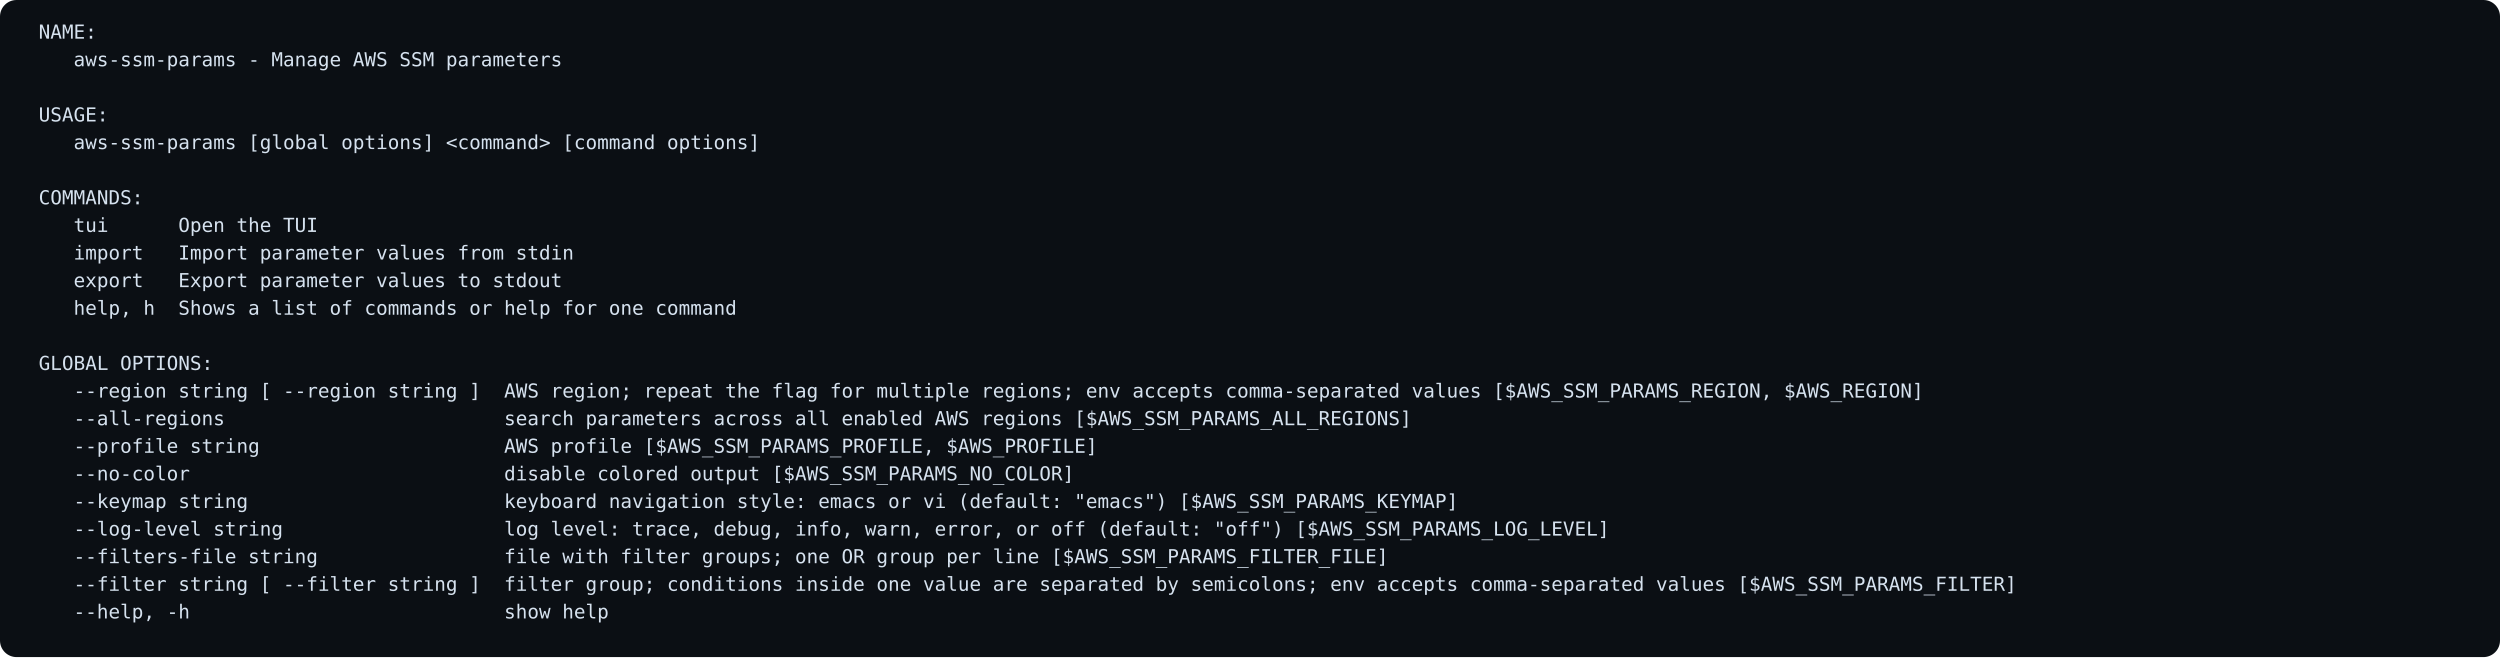
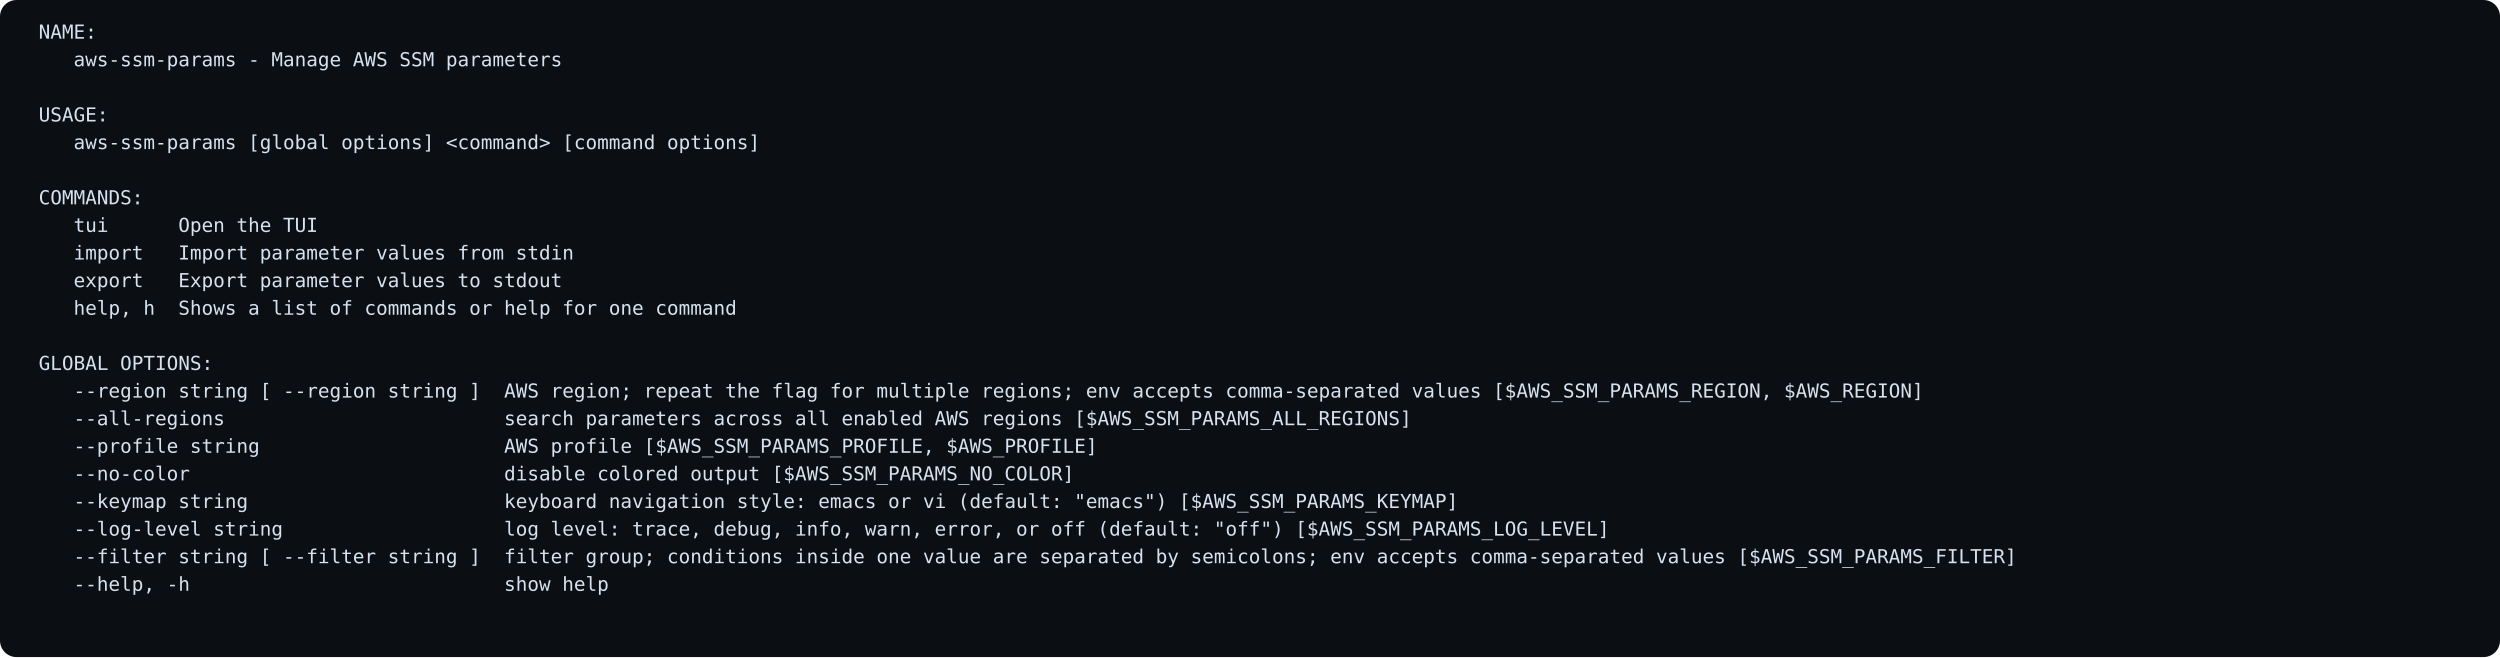
<svg xmlns="http://www.w3.org/2000/svg" width="1811" height="476" viewBox="0 0 1811 476">
  <rect width="100%" height="100%" rx="12" fill="#0b0f14" />
  <style>text{font-family:ui-monospace,SFMono-Regular,Menlo,Consolas,monospace;font-size:14px;fill:#d6e2ef}</style>
  <text x="28" y="28" xml:space="preserve">NAME:</text>
  <text x="28" y="48" xml:space="preserve">   aws-ssm-params - Manage AWS SSM parameters</text>
  <text x="28" y="68" xml:space="preserve" />
  <text x="28" y="88" xml:space="preserve">USAGE:</text>
  <text x="28" y="108" xml:space="preserve">   aws-ssm-params [global options] &lt;command&gt; [command options]</text>
  <text x="28" y="128" xml:space="preserve" />
  <text x="28" y="148" xml:space="preserve">COMMANDS:</text>
  <text x="28" y="168" xml:space="preserve">   tui      Open the TUI</text>
  <text x="28" y="188" xml:space="preserve">   import   Import parameter values from stdin</text>
  <text x="28" y="208" xml:space="preserve">   export   Export parameter values to stdout</text>
  <text x="28" y="228" xml:space="preserve">   help, h  Shows a list of commands or help for one command</text>
  <text x="28" y="248" xml:space="preserve" />
  <text x="28" y="268" xml:space="preserve">GLOBAL OPTIONS:</text>
  <text x="28" y="288" xml:space="preserve">   --region string [ --region string ]  AWS region; repeat the flag for multiple regions; env accepts comma-separated values [$AWS_SSM_PARAMS_REGION, $AWS_REGION]</text>
  <text x="28" y="308" xml:space="preserve">   --all-regions                        search parameters across all enabled AWS regions [$AWS_SSM_PARAMS_ALL_REGIONS]</text>
  <text x="28" y="328" xml:space="preserve">   --profile string                     AWS profile [$AWS_SSM_PARAMS_PROFILE, $AWS_PROFILE]</text>
  <text x="28" y="348" xml:space="preserve">   --no-color                           disable colored output [$AWS_SSM_PARAMS_NO_COLOR]</text>
  <text x="28" y="368" xml:space="preserve">   --keymap string                      keyboard navigation style: emacs or vi (default: "emacs") [$AWS_SSM_PARAMS_KEYMAP]</text>
  <text x="28" y="388" xml:space="preserve">   --log-level string                   log level: trace, debug, info, warn, error, or off (default: "off") [$AWS_SSM_PARAMS_LOG_LEVEL]</text>
-   <text x="28" y="408" xml:space="preserve">   --filters-file string                file with filter groups; one OR group per line [$AWS_SSM_PARAMS_FILTER_FILE]</text>
-   <text x="28" y="428" xml:space="preserve">   --filter string [ --filter string ]  filter group; conditions inside one value are separated by semicolons; env accepts comma-separated values [$AWS_SSM_PARAMS_FILTER]</text>
-   <text x="28" y="448" xml:space="preserve">   --help, -h                           show help</text>
+   <text x="28" y="408" xml:space="preserve">   --filter string [ --filter string ]  filter group; conditions inside one value are separated by semicolons; env accepts comma-separated values [$AWS_SSM_PARAMS_FILTER]</text>
+   <text x="28" y="428" xml:space="preserve">   --help, -h                           show help</text>
</svg>
